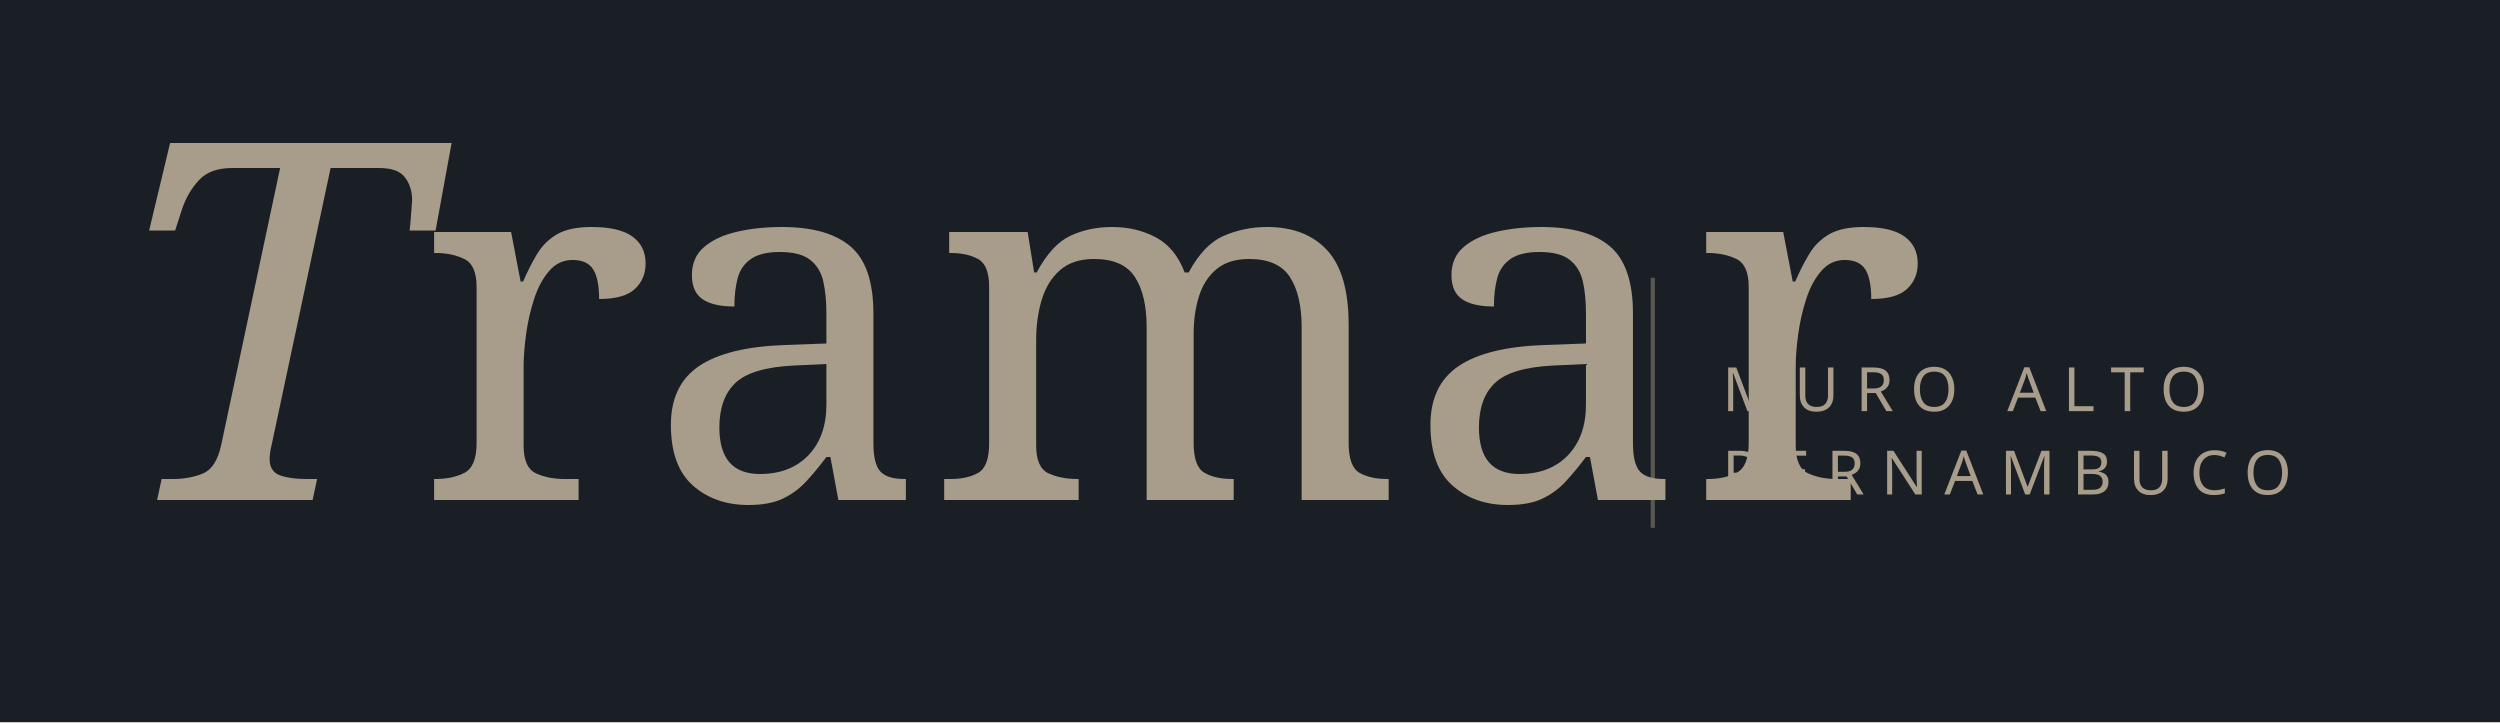
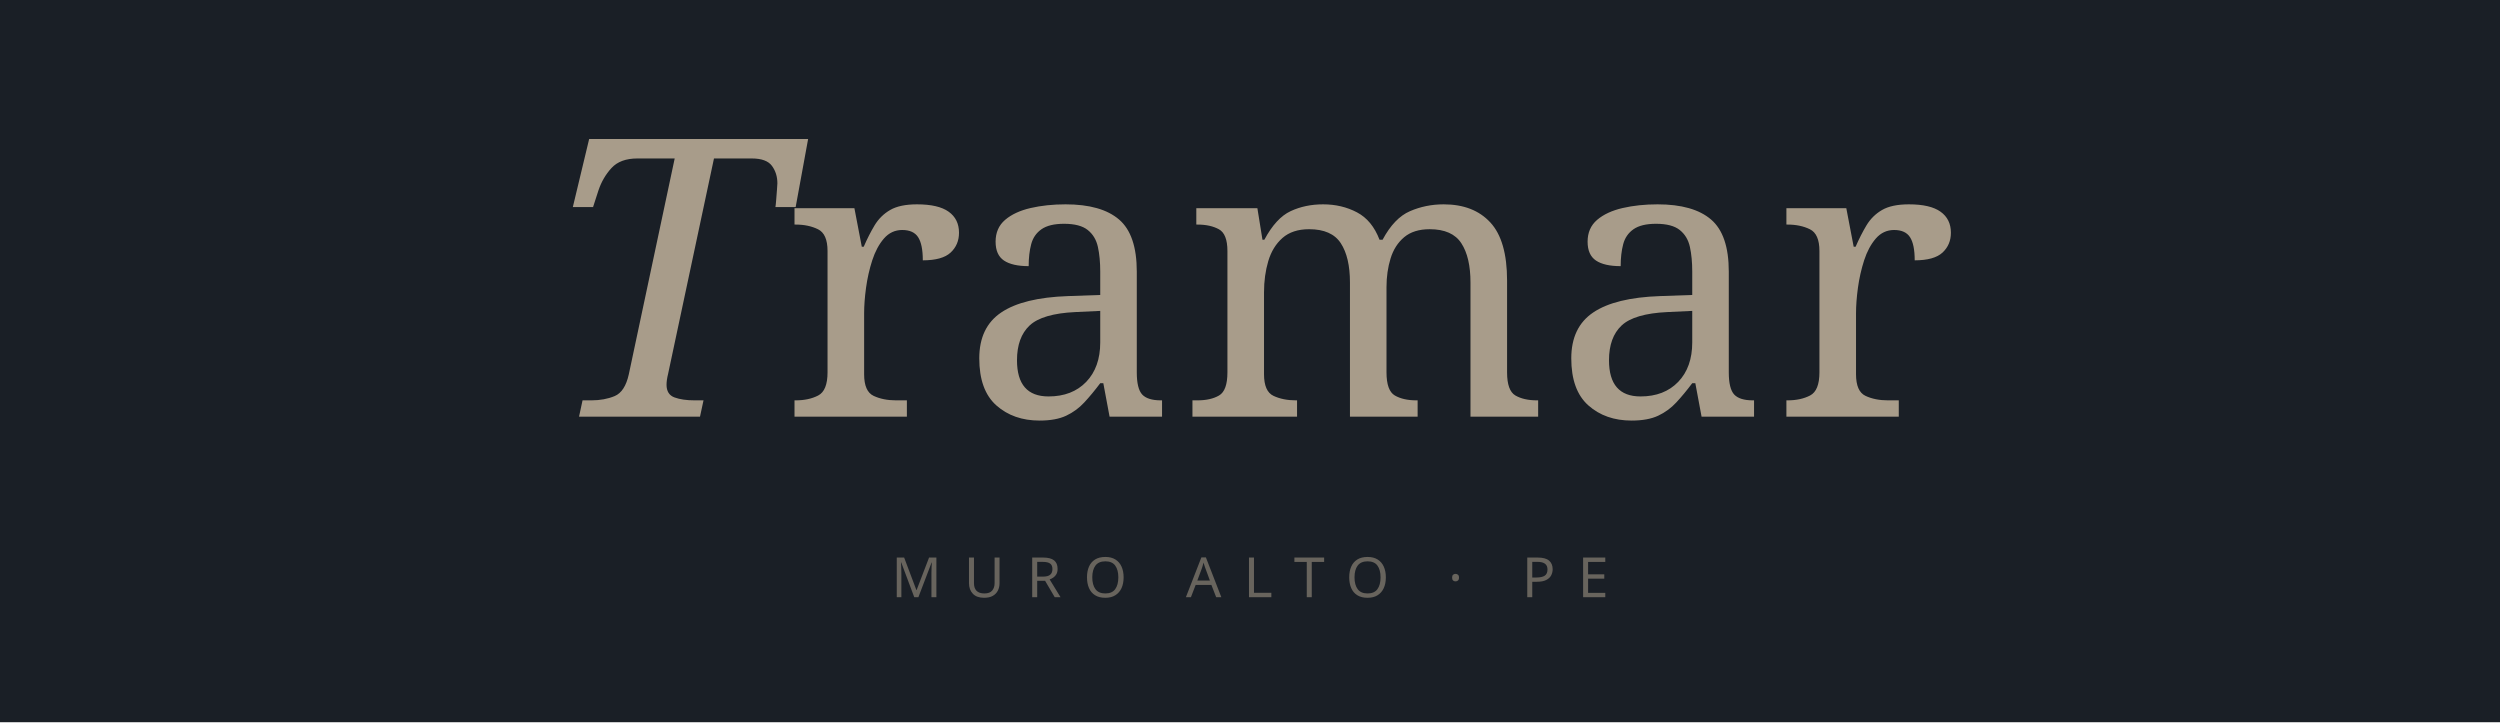
<svg xmlns="http://www.w3.org/2000/svg" viewBox="0 0 900 260" width="900" height="260">
  <rect width="900" height="260" fill="#1A1F26" />
-   <text x="40" y="180" font-family="Fraunces, Georgia, serif" font-weight="300" font-size="180" fill="#A89C8A" letter-spacing="1">
+   <text x="450" y="150" text-anchor="middle" font-family="Fraunces, Georgia, serif" font-weight="300" font-size="140" fill="#A89C8A" letter-spacing="1">
    <tspan font-style="italic">T</tspan>ramar</text>
-   <line x1="595" y1="100" x2="595" y2="190" stroke="#A89C8A" stroke-width="1.5" opacity="0.45" />
-   <text x="620" y="148" font-family="DM Sans, system-ui, sans-serif" font-weight="300" font-size="22" letter-spacing="6" fill="#A89C8A">MURO ALTO</text>
-   <text x="620" y="178" font-family="DM Sans, system-ui, sans-serif" font-weight="300" font-size="22" letter-spacing="6" fill="#A89C8A">PERNAMBUCO</text>
+   <text x="450" y="215" text-anchor="middle" font-family="DM Sans, system-ui, sans-serif" font-weight="300" font-size="20" letter-spacing="8" fill="#A89C8A" opacity="0.55">MURO ALTO · PE</text>
</svg>
